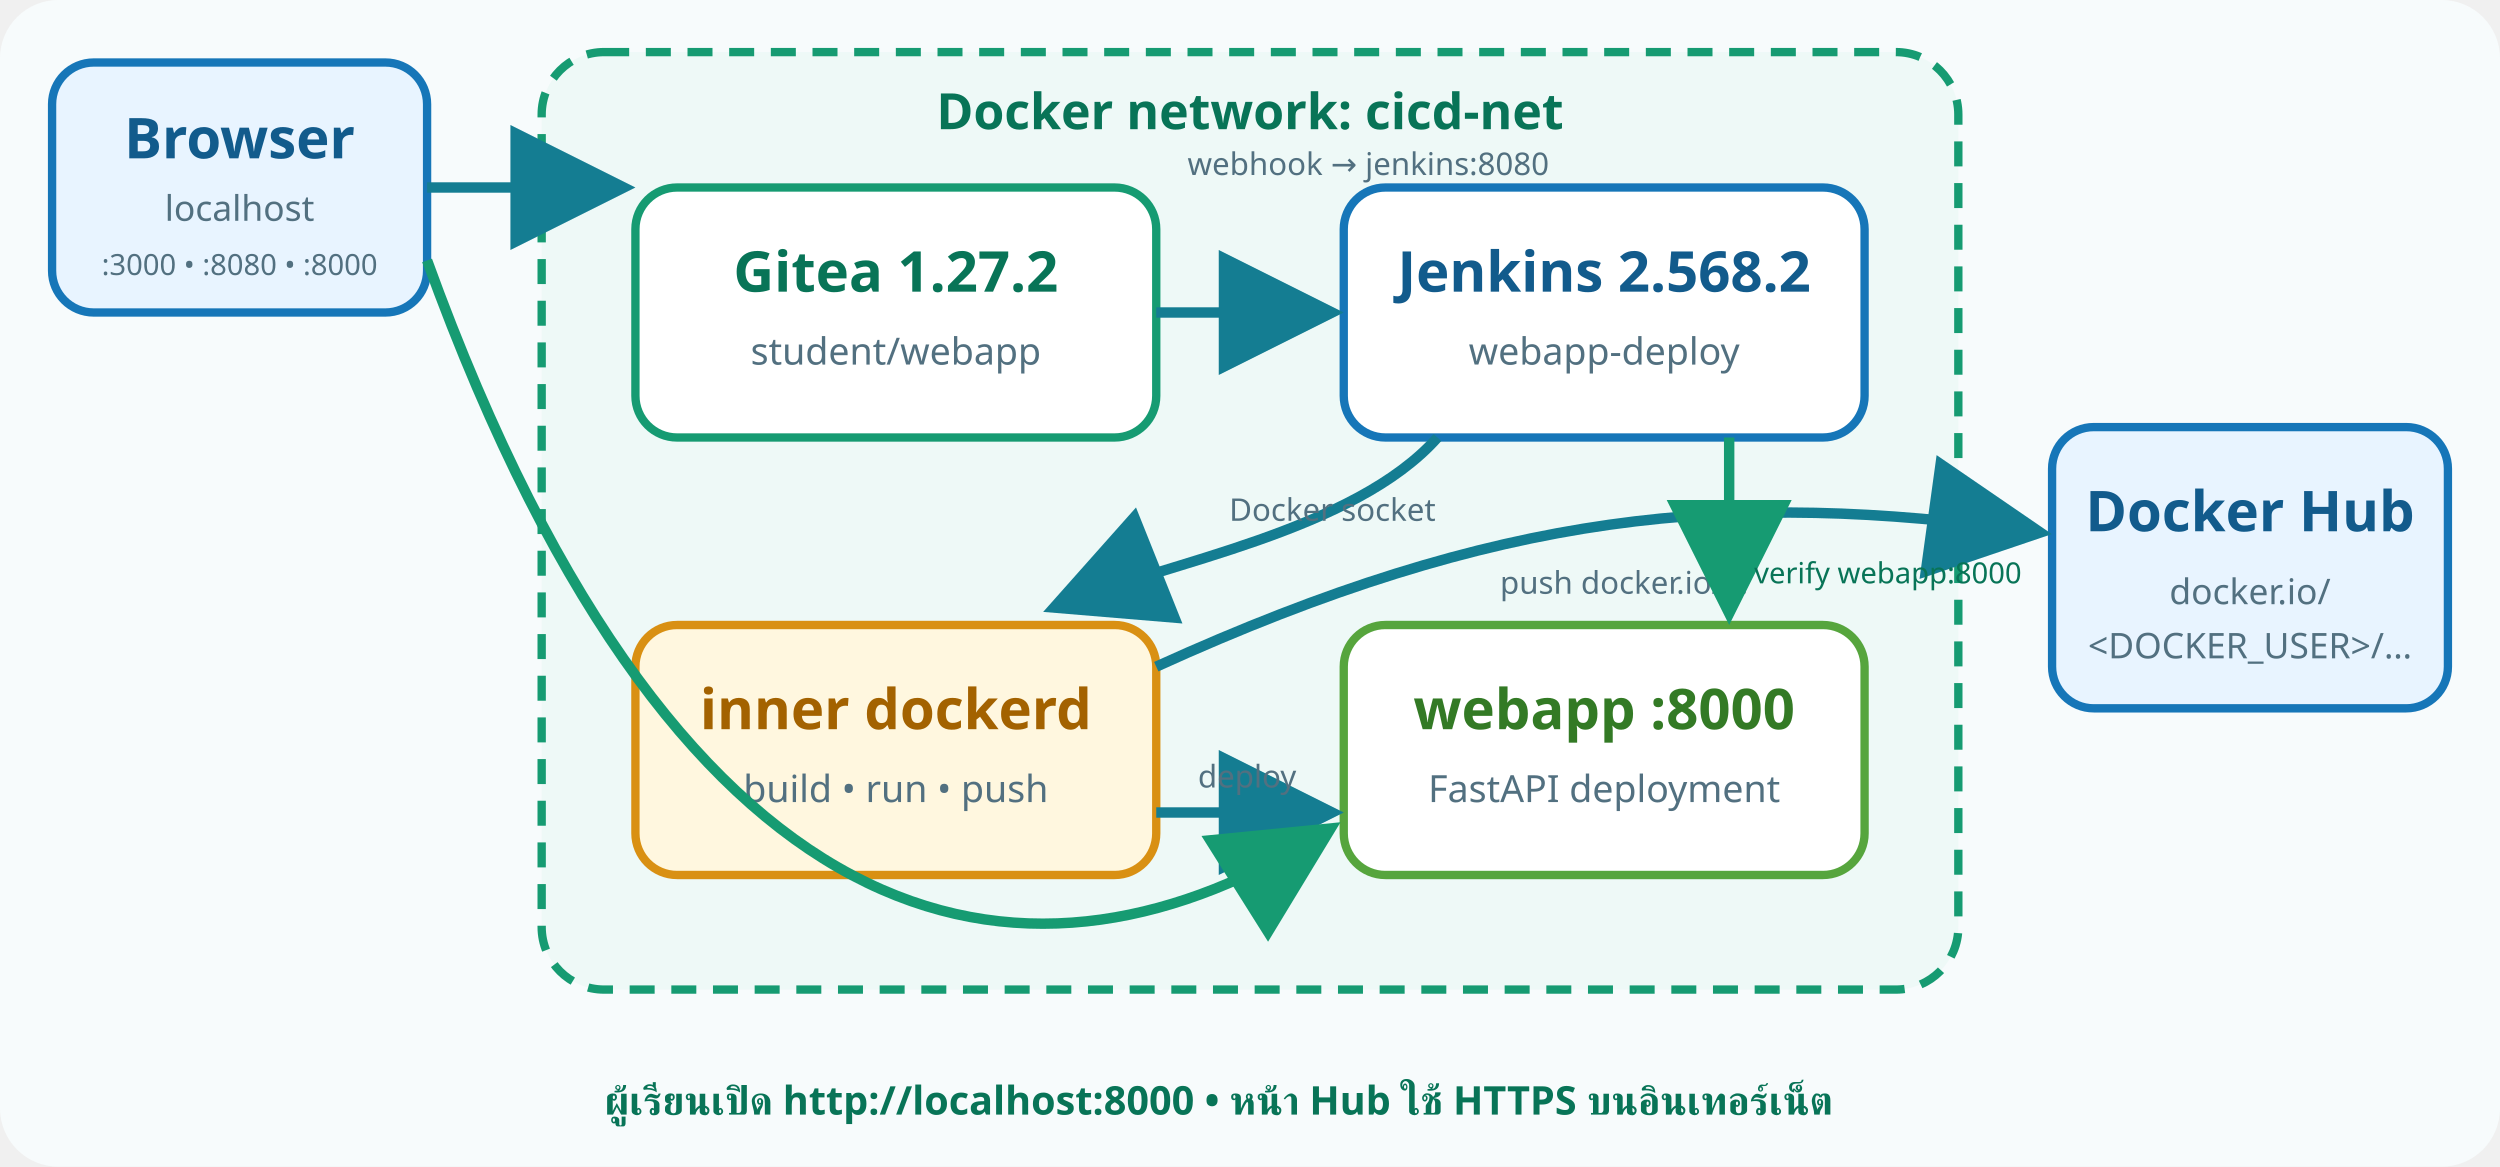
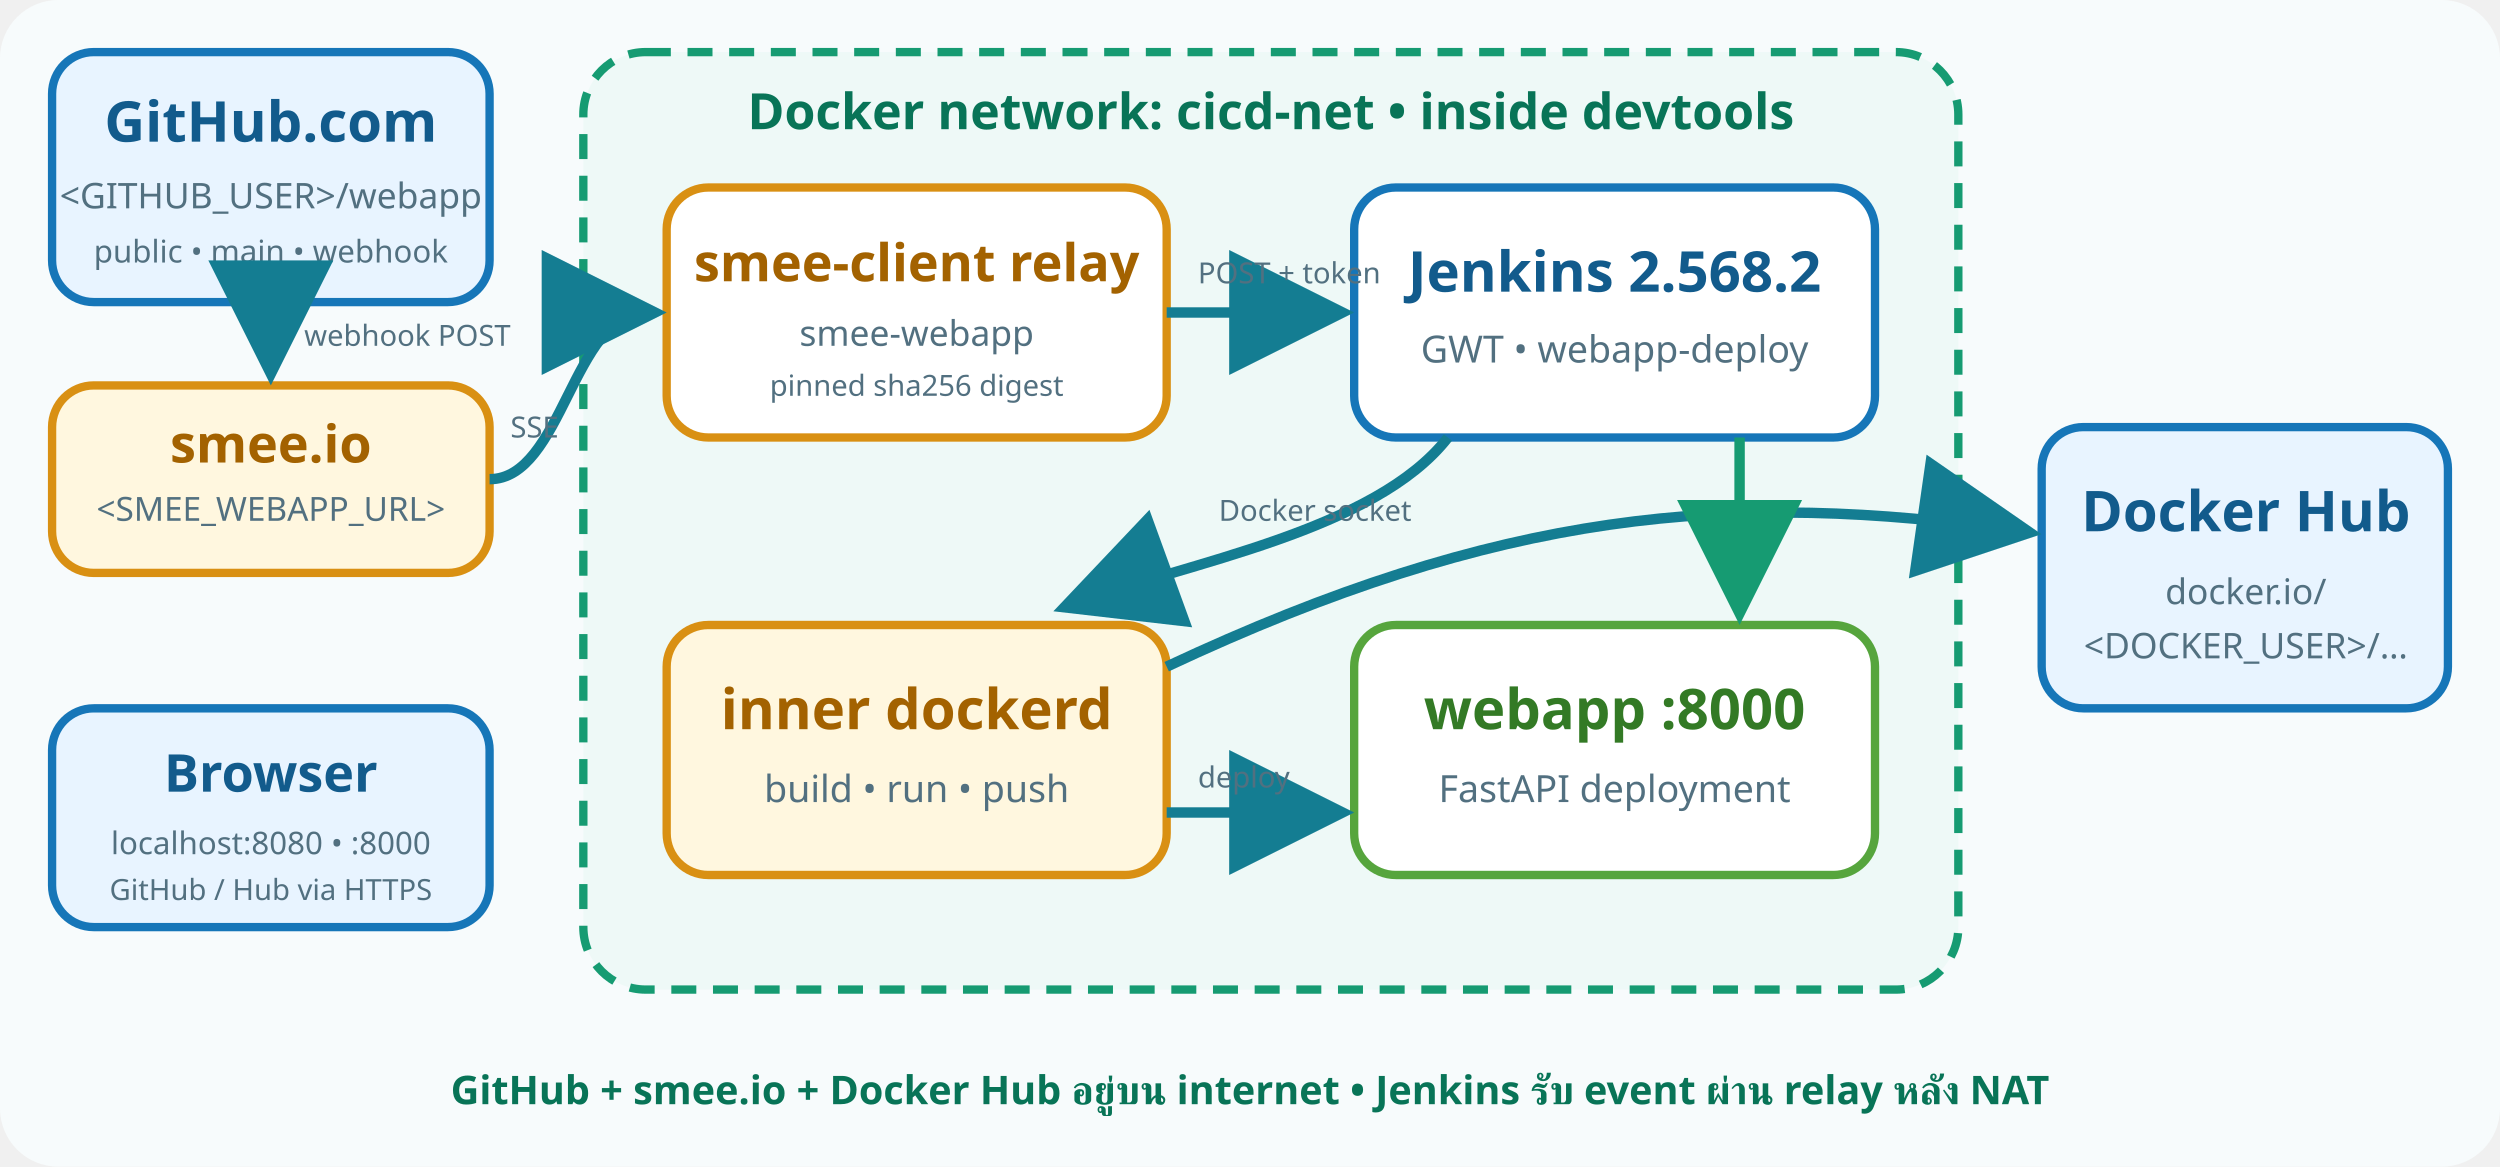
<svg xmlns="http://www.w3.org/2000/svg" viewBox="0 0 1200 560" role="img" aria-labelledby="t d">
  <defs>
    <marker id="a8" markerWidth="12" markerHeight="12" refX="10" refY="6" orient="auto">
      <path d="M0 0L12 6L0 12z" fill="#147d92" />
    </marker>
    <marker id="a8g" markerWidth="12" markerHeight="12" refX="10" refY="6" orient="auto">
      <path d="M0 0L12 6L0 12z" fill="#169b72" />
    </marker>
  </defs>
  <rect width="1200" height="560" rx="28" fill="#f7fbfc" />
  <g font-family="Leelawadee UI,Segoe UI,sans-serif">
-     <rect x="25" y="30" width="180" height="120" rx="20" fill="#e8f4ff" stroke="#1676b8" stroke-width="4" />
-     <text x="115" y="76" text-anchor="middle" font-size="27" font-weight="800" fill="#125b8c">Browser</text>
-     <text x="115" y="106" text-anchor="middle" font-size="17" fill="#527080">localhost</text>
-     <text x="115" y="132" text-anchor="middle" font-size="14" fill="#527080">:3000 • :8080 • :8000</text>
-     <rect x="260" y="25" width="680" height="450" rx="30" fill="#eef9f7" stroke="#169b72" stroke-width="4" stroke-dasharray="12 8" />
-     <text x="600" y="62" text-anchor="middle" font-size="24" font-weight="800" fill="#087457">Docker network: cicd-net</text>
-     <rect x="305" y="90" width="250" height="120" rx="20" fill="#fff" stroke="#169b72" stroke-width="4" />
-     <text x="430" y="140" text-anchor="middle" font-size="27" font-weight="800" fill="#087457">Gitea 1.27.2</text>
-     <text x="430" y="175" text-anchor="middle" font-size="18" fill="#527080">student/webapp</text>
-     <rect x="645" y="90" width="250" height="120" rx="20" fill="#fff" stroke="#1676b8" stroke-width="4" />
-     <text x="770" y="140" text-anchor="middle" font-size="27" font-weight="800" fill="#125b8c">Jenkins 2.568.2</text>
-     <text x="770" y="175" text-anchor="middle" font-size="18" fill="#527080">webapp-deploy</text>
-     <rect x="305" y="300" width="250" height="120" rx="20" fill="#fff7df" stroke="#d99013" stroke-width="4" />
-     <text x="430" y="350" text-anchor="middle" font-size="27" font-weight="800" fill="#a36200">inner dockerd</text>
-     <text x="430" y="385" text-anchor="middle" font-size="18" fill="#527080">build • run • push</text>
-     <rect x="645" y="300" width="250" height="120" rx="20" fill="#fff" stroke="#56a53d" stroke-width="4" />
-     <text x="770" y="350" text-anchor="middle" font-size="27" font-weight="800" fill="#337a25">webapp :8000</text>
-     <text x="770" y="385" text-anchor="middle" font-size="18" fill="#527080">FastAPI deployment</text>
-     <rect x="985" y="205" width="190" height="135" rx="20" fill="#e8f4ff" stroke="#1676b8" stroke-width="4" />
-     <text x="1080" y="255" text-anchor="middle" font-size="27" font-weight="800" fill="#125b8c">Docker Hub</text>
-     <text x="1080" y="290" text-anchor="middle" font-size="17" fill="#527080">docker.io/</text>
-     <text x="1080" y="316" text-anchor="middle" font-size="17" fill="#527080">&lt;DOCKER_USER&gt;/…</text>
+     <rect x="25" y="25" width="210" height="120" rx="20" fill="#e8f4ff" stroke="#1676b8" stroke-width="4" />
+     <text x="130" y="68" text-anchor="middle" font-size="27" font-weight="800" fill="#125b8c">GitHub.com</text>
+     <text x="130" y="100" text-anchor="middle" font-size="17" fill="#527080">&lt;GITHUB_USER&gt;/webapp</text>
+     <text x="130" y="126" text-anchor="middle" font-size="15" fill="#527080">public • main • webhook</text>
+     <rect x="25" y="185" width="210" height="90" rx="20" fill="#fff7df" stroke="#d99013" stroke-width="4" />
+     <text x="130" y="222" text-anchor="middle" font-size="25" font-weight="800" fill="#a36200">smee.io</text>
+     <text x="130" y="250" text-anchor="middle" font-size="16" fill="#527080">&lt;SMEE_WEBAPP_URL&gt;</text>
+     <rect x="25" y="340" width="210" height="105" rx="20" fill="#e8f4ff" stroke="#1676b8" stroke-width="4" />
+     <text x="130" y="380" text-anchor="middle" font-size="25" font-weight="800" fill="#125b8c">Browser</text>
+     <text x="130" y="410" text-anchor="middle" font-size="15" fill="#527080">localhost:8080 • :8000</text>
+     <text x="130" y="432" text-anchor="middle" font-size="14" fill="#527080">GitHub / Hub via HTTPS</text>
+     <rect x="280" y="25" width="660" height="450" rx="30" fill="#eef9f7" stroke="#169b72" stroke-width="4" stroke-dasharray="12 8" />
+     <text x="610" y="62" text-anchor="middle" font-size="24" font-weight="800" fill="#087457">Docker network: cicd-net • inside devtools</text>
+     <rect x="320" y="90" width="240" height="120" rx="20" fill="#fff" stroke="#d99013" stroke-width="4" />
+     <text x="440" y="135" text-anchor="middle" font-size="25" font-weight="800" fill="#a36200">smee-client relay</text>
+     <text x="440" y="166" text-anchor="middle" font-size="17" fill="#527080">smee-webapp</text>
+     <text x="440" y="190" text-anchor="middle" font-size="14" fill="#527080">pinned sha256 digest</text>
+     <rect x="650" y="90" width="250" height="120" rx="20" fill="#fff" stroke="#1676b8" stroke-width="4" />
+     <text x="775" y="140" text-anchor="middle" font-size="27" font-weight="800" fill="#125b8c">Jenkins 2.568.2</text>
+     <text x="775" y="174" text-anchor="middle" font-size="18" fill="#527080">GWT • webapp-deploy</text>
+     <rect x="320" y="300" width="240" height="120" rx="20" fill="#fff7df" stroke="#d99013" stroke-width="4" />
+     <text x="440" y="350" text-anchor="middle" font-size="27" font-weight="800" fill="#a36200">inner dockerd</text>
+     <text x="440" y="385" text-anchor="middle" font-size="18" fill="#527080">build • run • push</text>
+     <rect x="650" y="300" width="250" height="120" rx="20" fill="#fff" stroke="#56a53d" stroke-width="4" />
+     <text x="775" y="350" text-anchor="middle" font-size="27" font-weight="800" fill="#337a25">webapp :8000</text>
+     <text x="775" y="385" text-anchor="middle" font-size="18" fill="#527080">FastAPI deployment</text>
+     <rect x="980" y="205" width="195" height="135" rx="20" fill="#e8f4ff" stroke="#1676b8" stroke-width="4" />
+     <text x="1078" y="255" text-anchor="middle" font-size="27" font-weight="800" fill="#125b8c">Docker Hub</text>
+     <text x="1078" y="290" text-anchor="middle" font-size="17" fill="#527080">docker.io/</text>
+     <text x="1078" y="316" text-anchor="middle" font-size="17" fill="#527080">&lt;DOCKER_USER&gt;/…</text>
    <g fill="none" stroke="#147d92" stroke-width="5" marker-end="url(#a8)">
-       <path d="M205 90H295" />
-       <path d="M555 150H635" />
-       <path d="M690 210C650 255 560 270 510 290" />
-       <path d="M555 390H635" />
-       <path d="M555 320C720 245 830 235 975 255" />
+       <path d="M130 145V175" />
+       <path d="M235 230C270 230 275 150 310 150" />
+       <path d="M560 150H640" />
+       <path d="M695 210C660 255 570 270 515 290" />
+       <path d="M560 390H640" />
+       <path d="M560 320C720 245 830 235 970 255" />
    </g>
-     <g font-size="15" fill="#527080">
-       <text x="570" y="84">webhook → jenkins:8080</text>
-       <text x="590" y="250">Docker socket</text>
+     <g font-size="14" fill="#527080">
+       <text x="146" y="166">webhook POST</text>
+       <text x="245" y="210">SSE</text>
+       <text x="575" y="136">POST + token</text>
+       <text x="585" y="250">Docker socket</text>
      <text x="575" y="378">deploy</text>
-       <text x="720" y="285">push docker.io/…</text>
    </g>
-     <path d="M830 210V290" fill="none" stroke="#169b72" stroke-width="5" marker-end="url(#a8g)" />
-     <text x="842" y="280" font-size="14" fill="#087457">verify webapp:8000</text>
-     <path d="M205 125C330 470 500 485 635 400" fill="none" stroke="#169b72" stroke-width="5" marker-end="url(#a8g)" />
-     <text x="585" y="535" text-anchor="middle" font-size="19" font-weight="700" fill="#087457">ผู้เรียนเปิด http://localhost:8000 • หน้า Hub ใช้ HTTPS บนอินเทอร์เน็ต</text>
+     <path d="M835 210V290" fill="none" stroke="#169b72" stroke-width="5" marker-end="url(#a8g)" />
+     <text x="600" y="530" text-anchor="middle" font-size="19" font-weight="700" fill="#087457">GitHub + smee.io + Docker Hub อยู่บน internet • Jenkins รับ event ผ่าน relay หลัง NAT</text>
  </g>
</svg>
